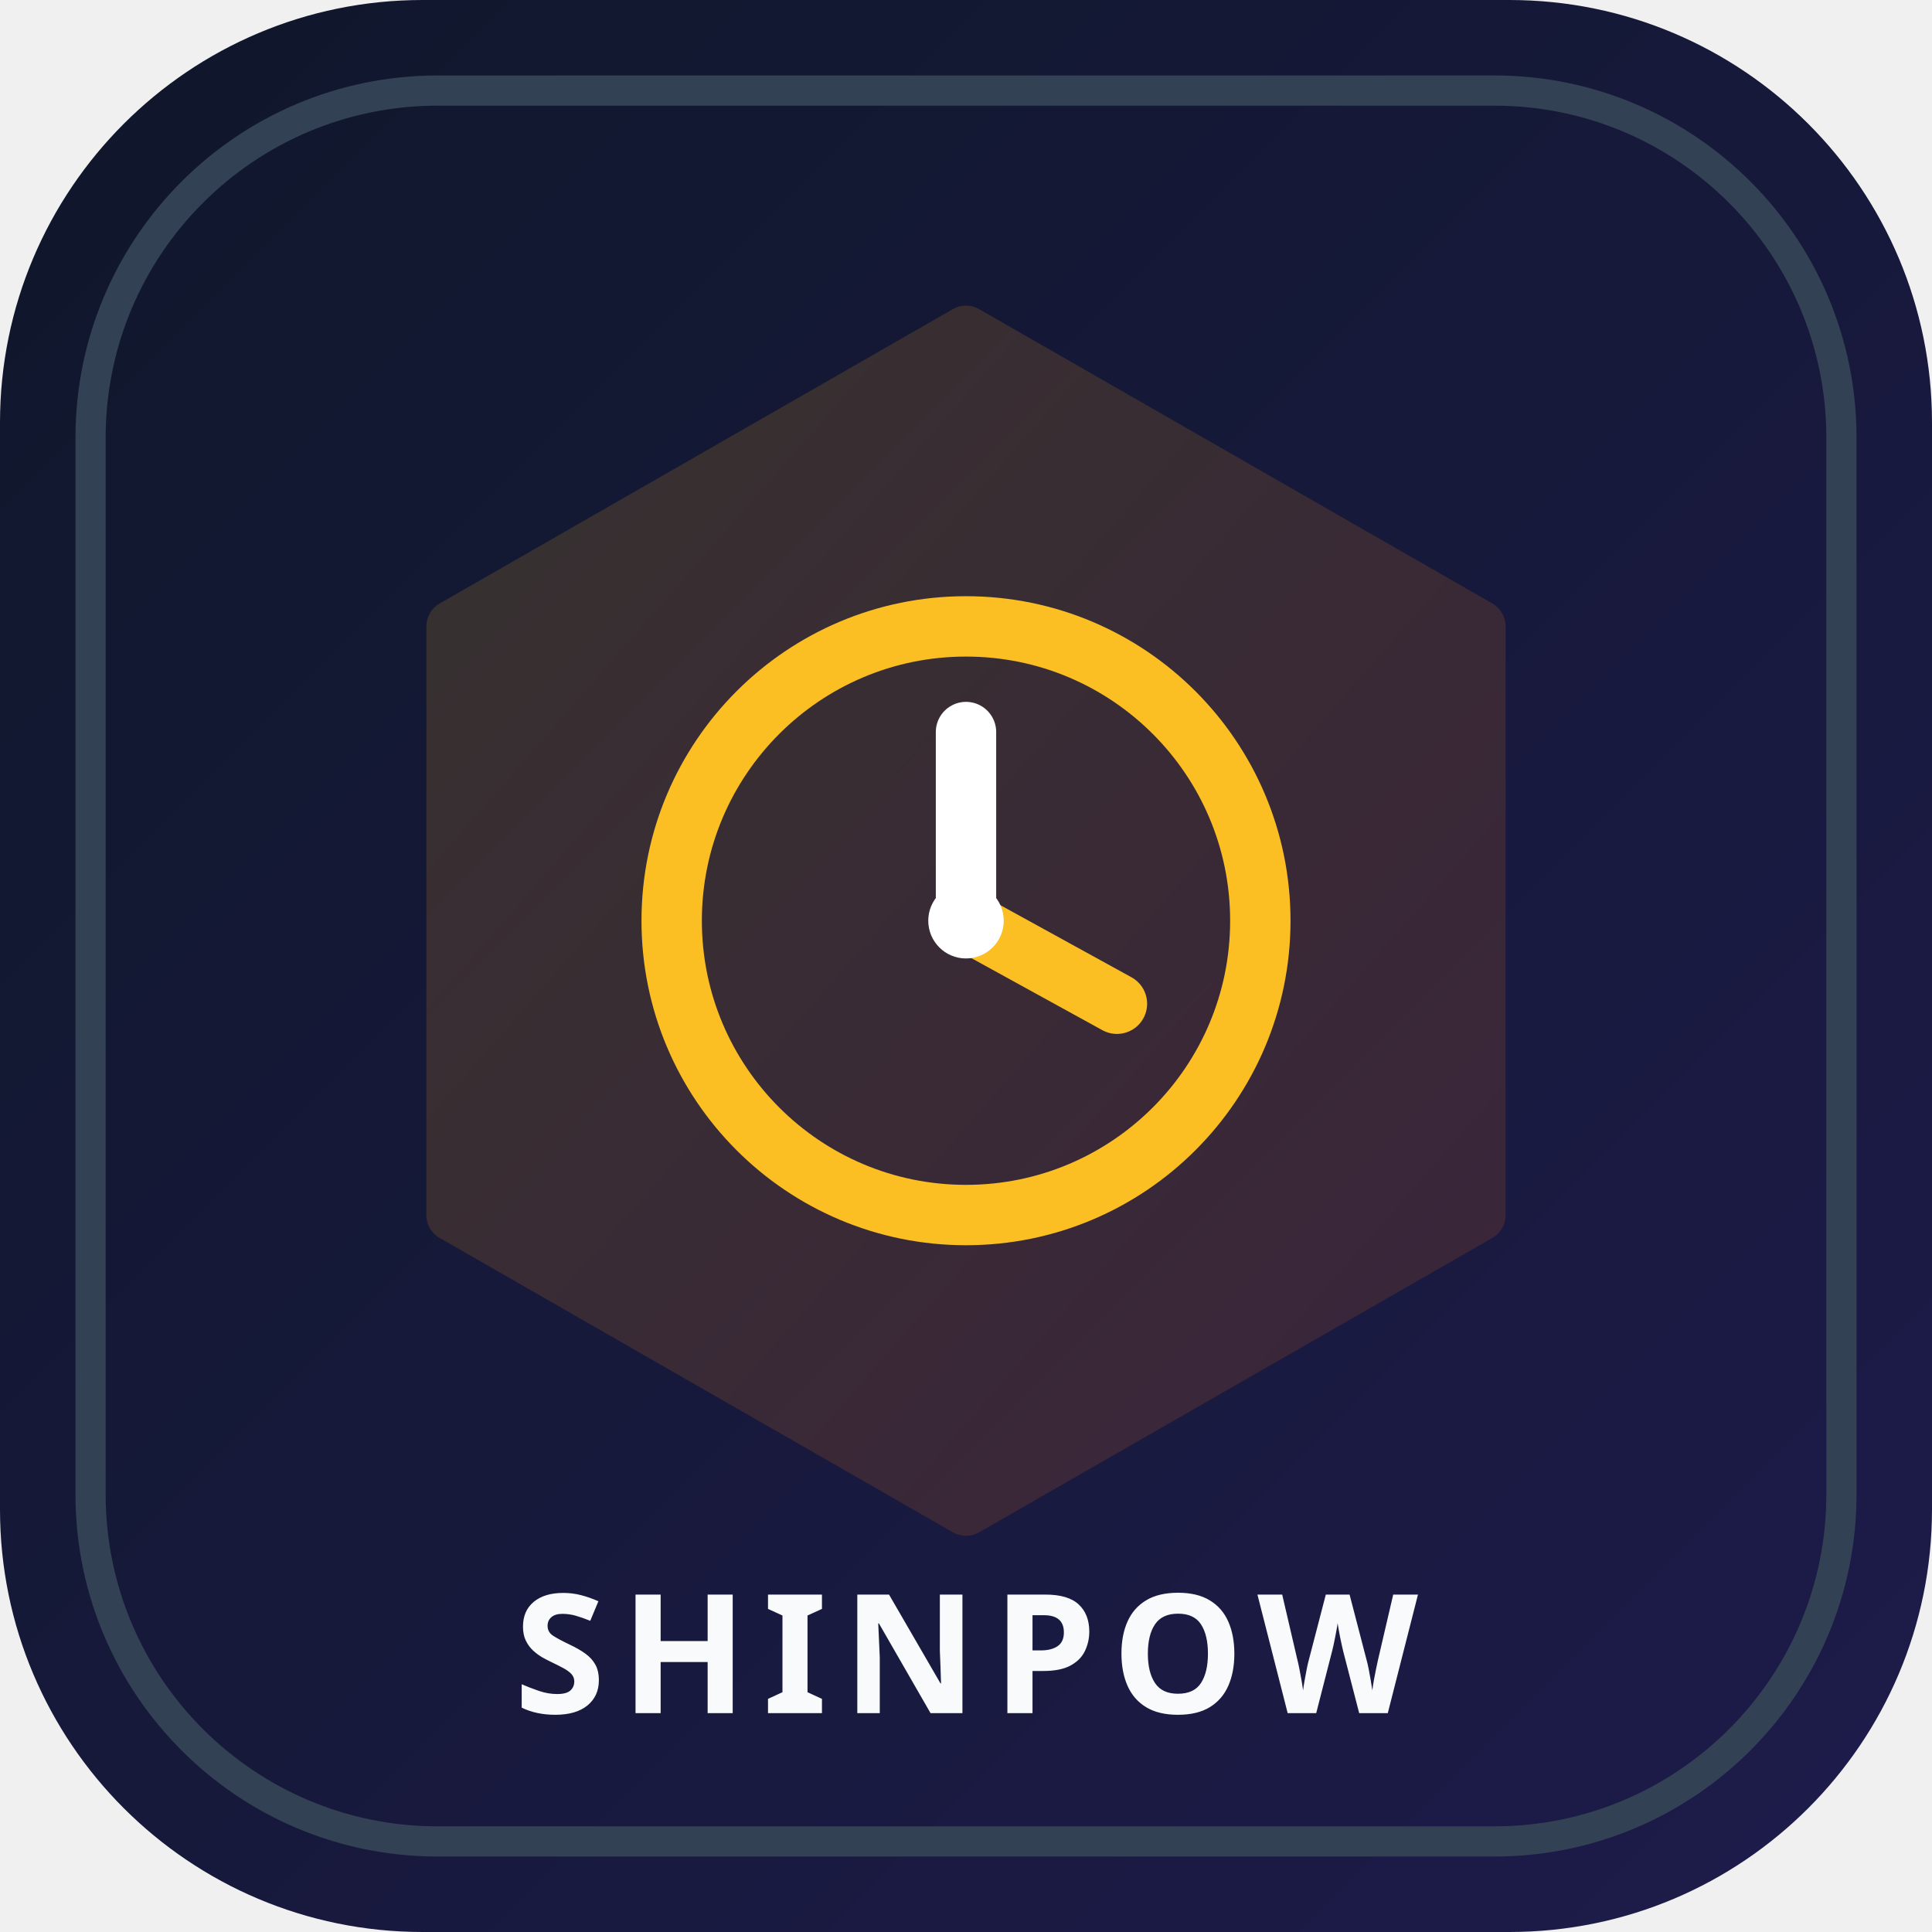
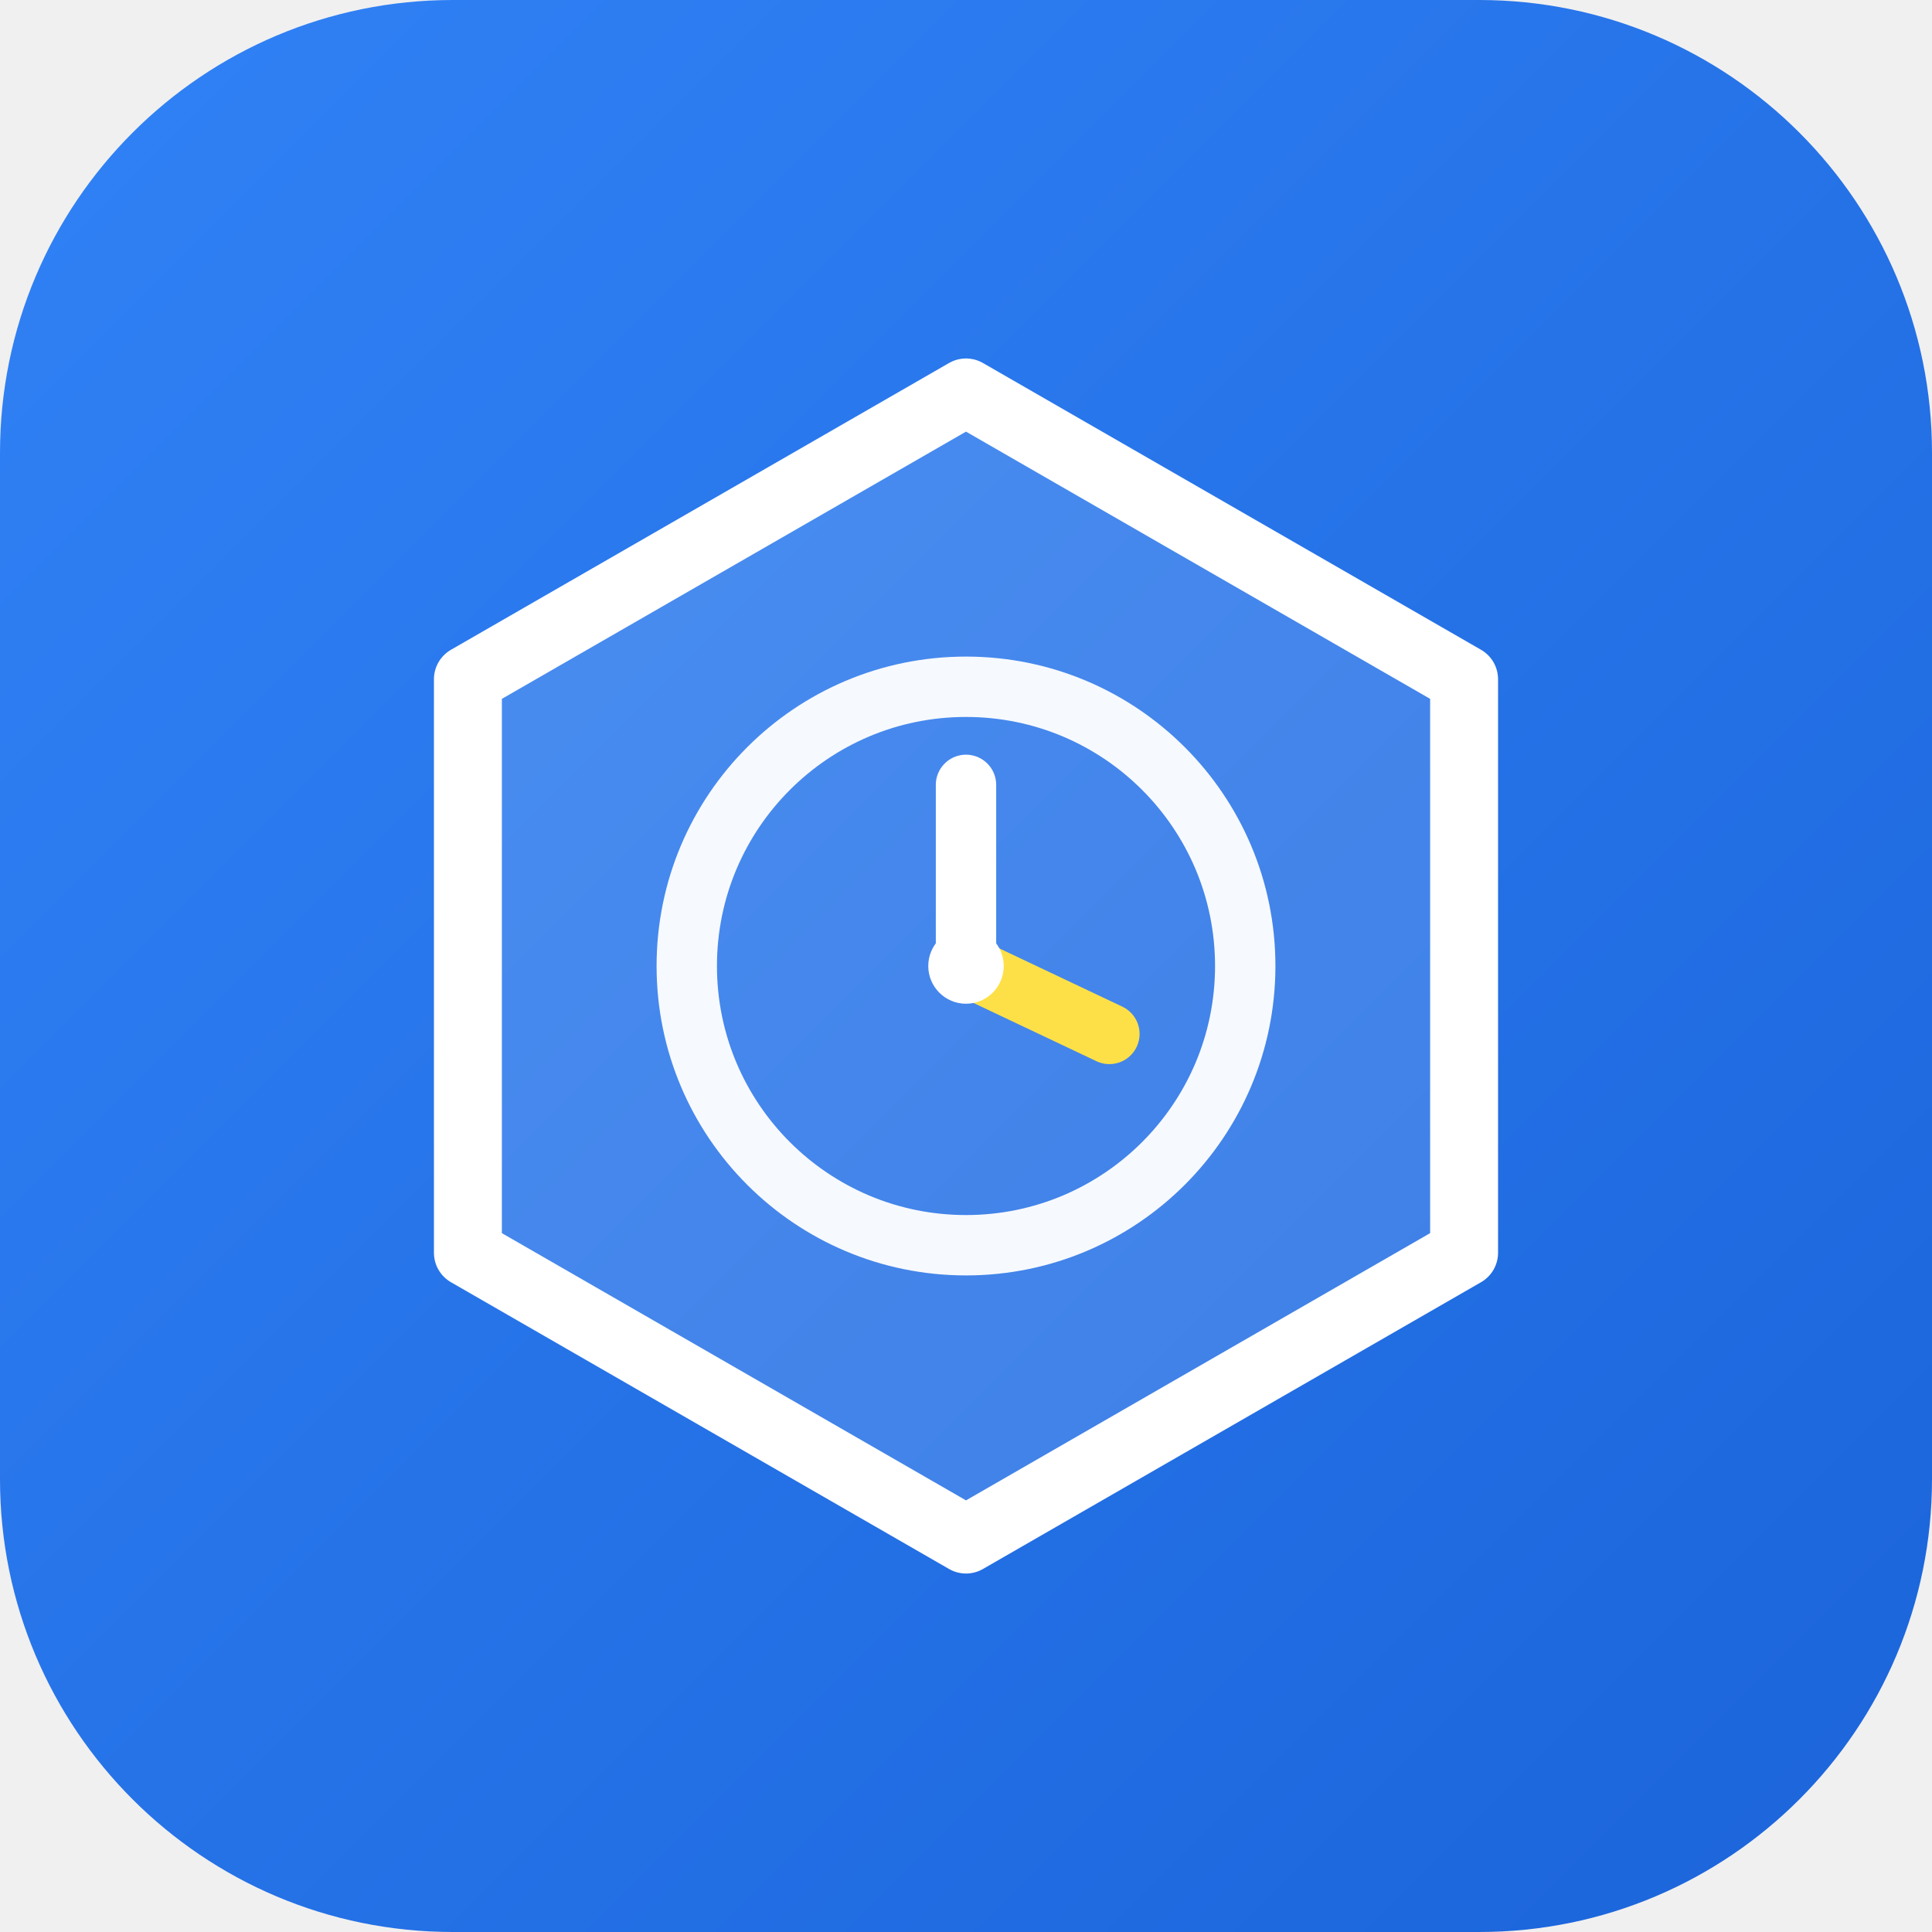
<svg xmlns="http://www.w3.org/2000/svg" viewBox="0 0 512 512">
  <defs>
-     <linearGradient id="bg" x1="0%" y1="0%" x2="100%" y2="100%">
-       <stop offset="0%" stop-color="#0f172a" />
-       <stop offset="100%" stop-color="#1e1b4b" />
-     </linearGradient>
-     <linearGradient id="gold" x1="0%" y1="0%" x2="100%" y2="100%">
-       <stop offset="0%" stop-color="#fbbf24" />
-       <stop offset="100%" stop-color="#ea580c" />
+     <linearGradient id="brand" x1="0%" y1="0%" x2="100%" y2="100%">
+       <stop offset="0%" stop-color="#3182F6" />
+       <stop offset="100%" stop-color="#1B64DA" />
    </linearGradient>
  </defs>
-   <rect width="512" height="512" rx="112" fill="url(#bg)" />
-   <rect x="24" y="24" width="464" height="464" rx="92" fill="none" stroke="#334155" stroke-width="8" />
-   <polygon points="256,88 392,166 392,322 256,400 120,322 120,166" fill="url(#gold)" opacity="0.16" stroke="url(#gold)" stroke-width="14" stroke-linejoin="round" />
-   <circle cx="256" cy="244" r="78" fill="none" stroke="#fbbf24" stroke-width="16" />
-   <line x1="256" y1="244" x2="256" y2="194" stroke="#ffffff" stroke-width="16" stroke-linecap="round" />
-   <line x1="256" y1="244" x2="296" y2="266" stroke="#fbbf24" stroke-width="16" stroke-linecap="round" />
-   <circle cx="256" cy="244" r="10" fill="#ffffff" />
-   <text x="256" y="454" text-anchor="middle" font-family="system-ui, sans-serif" font-weight="800" font-size="44" fill="#f8fafc" letter-spacing="4">SHINPOW</text>
+   <rect width="512" height="512" rx="120" fill="url(#brand)" />
+   <polygon points="256,104 388,180 388,332 256,408 124,332 124,180" fill="#FFFFFF" fill-opacity="0.14" stroke="#FFFFFF" stroke-width="18" stroke-linejoin="round" />
+   <circle cx="256" cy="256" r="74" fill="none" stroke="#FFFFFF" stroke-width="16" stroke-opacity="0.95" />
+   <line x1="256" y1="256" x2="256" y2="208" stroke="#FFFFFF" stroke-width="16" stroke-linecap="round" />
+   <line x1="256" y1="256" x2="294" y2="274" stroke="#FDE047" stroke-width="16" stroke-linecap="round" />
+   <circle cx="256" cy="256" r="10" fill="#FFFFFF" />
</svg>
